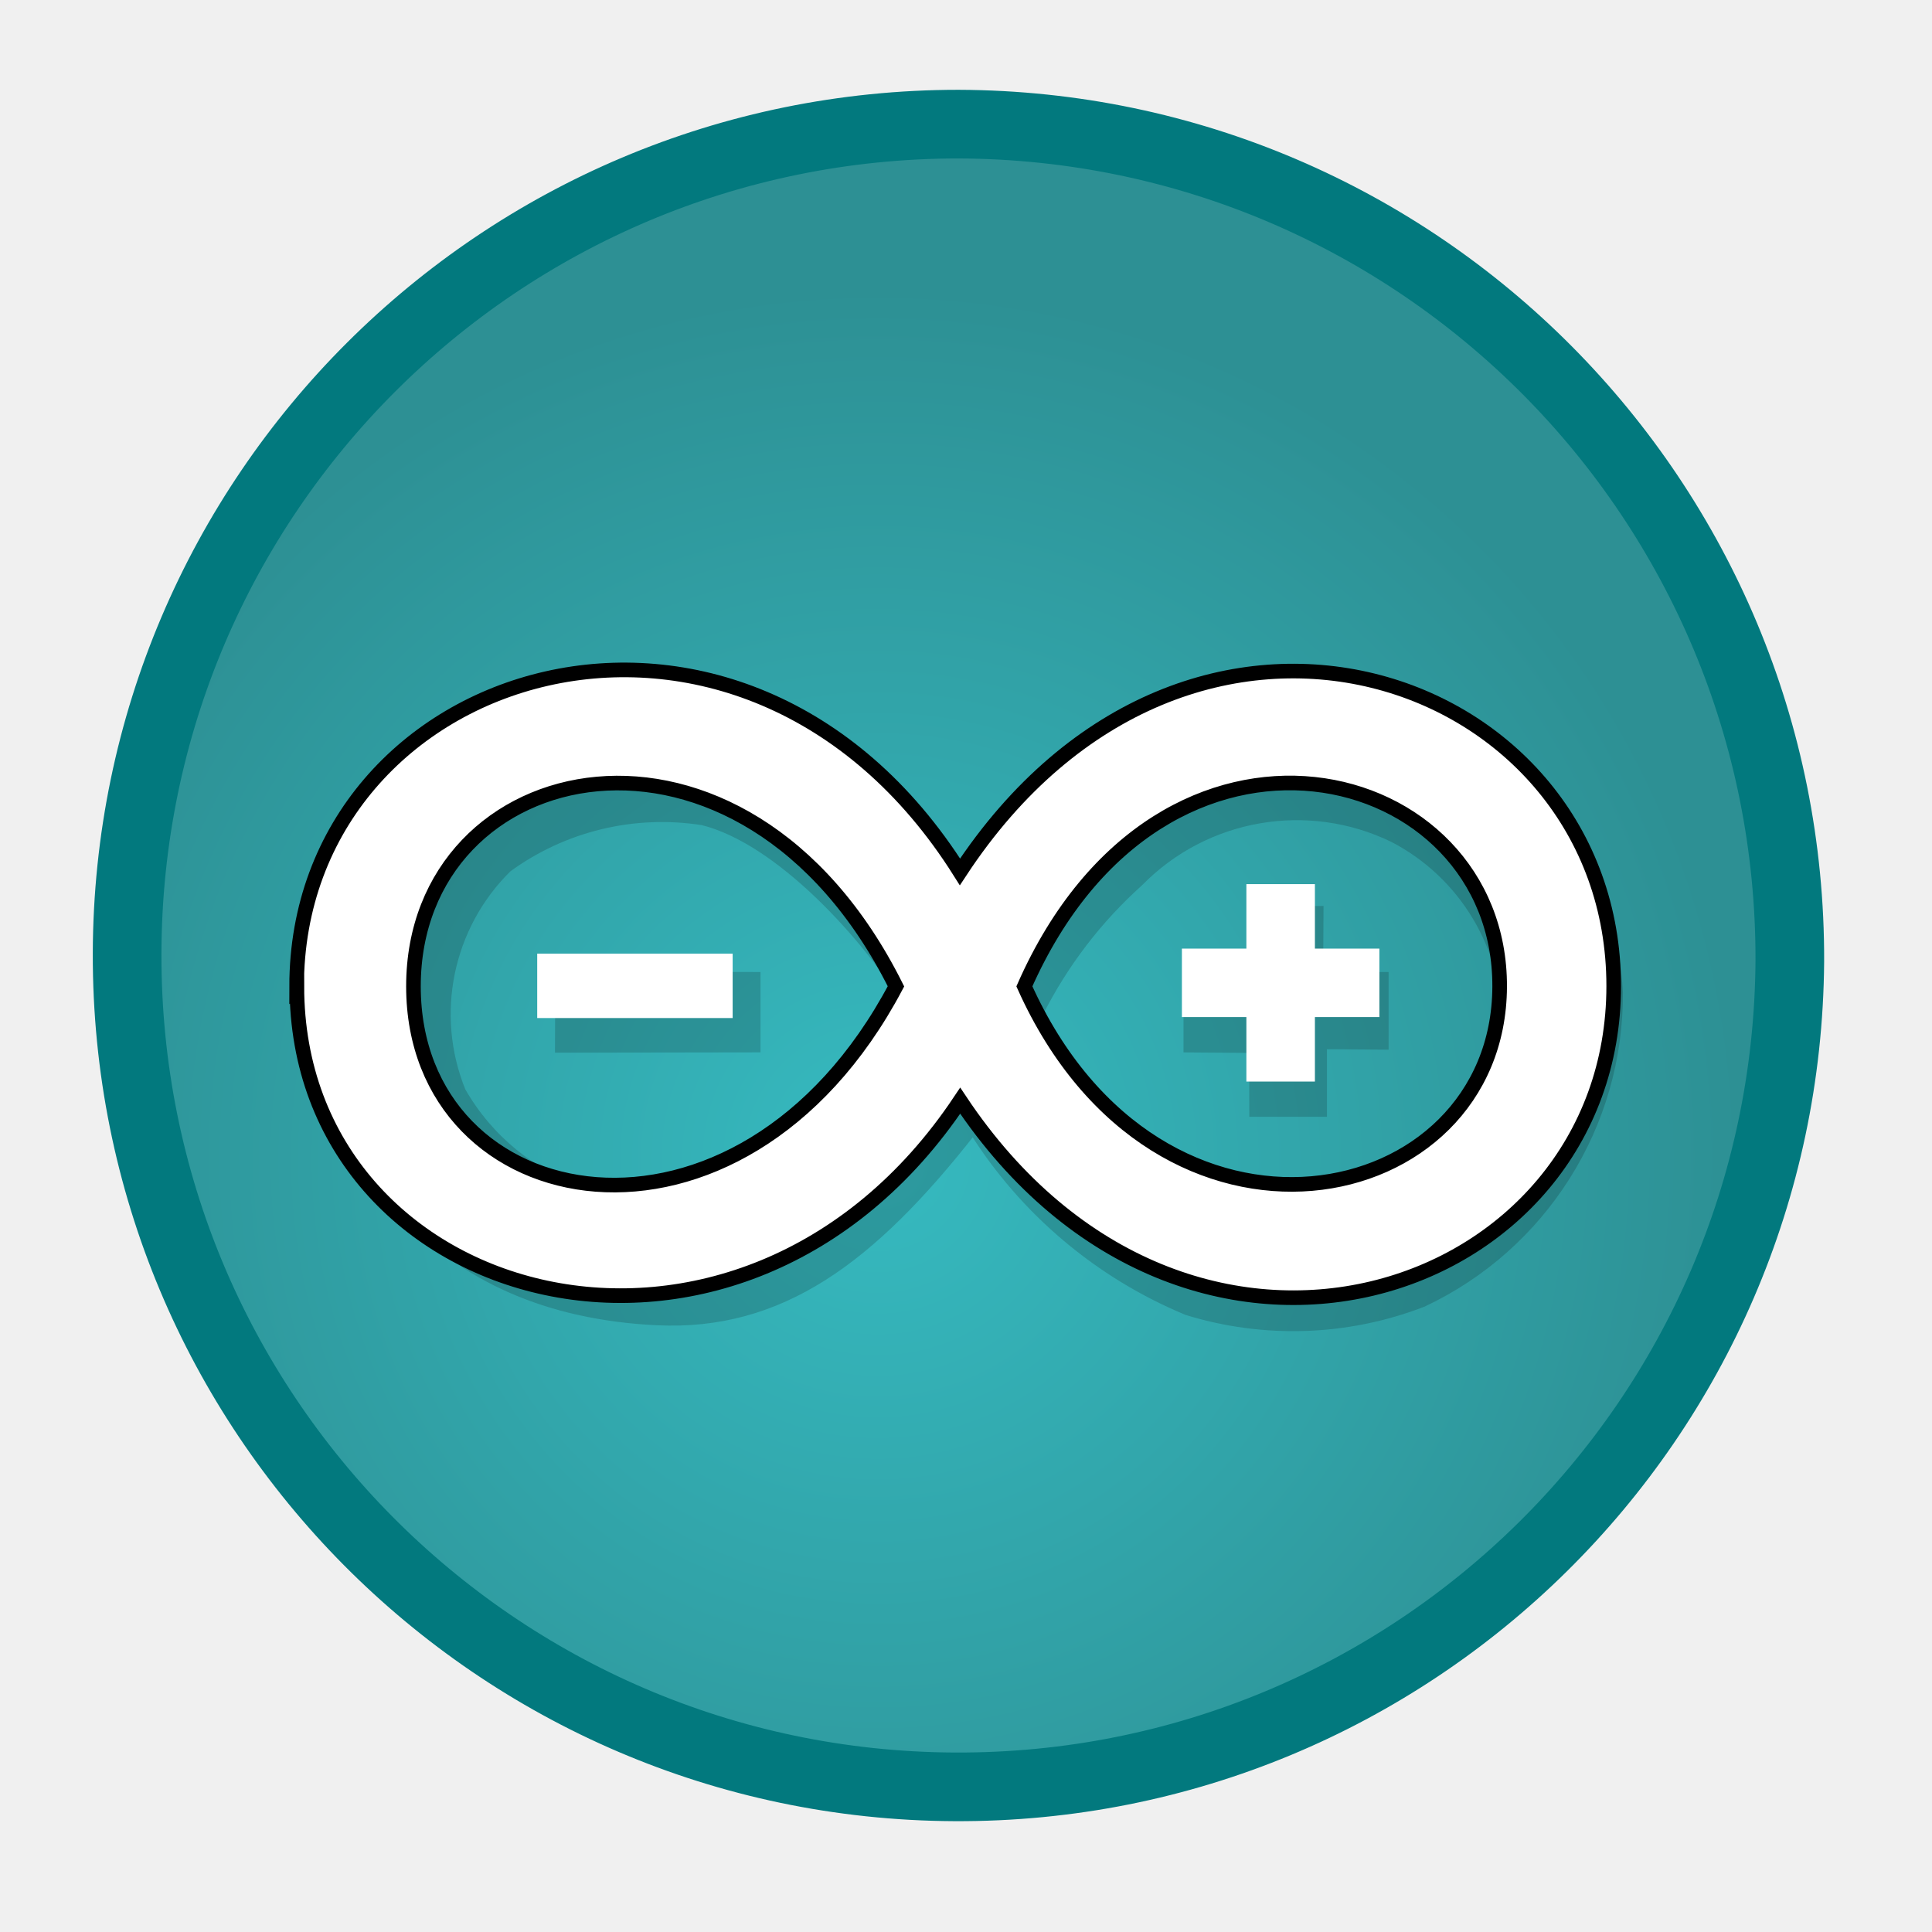
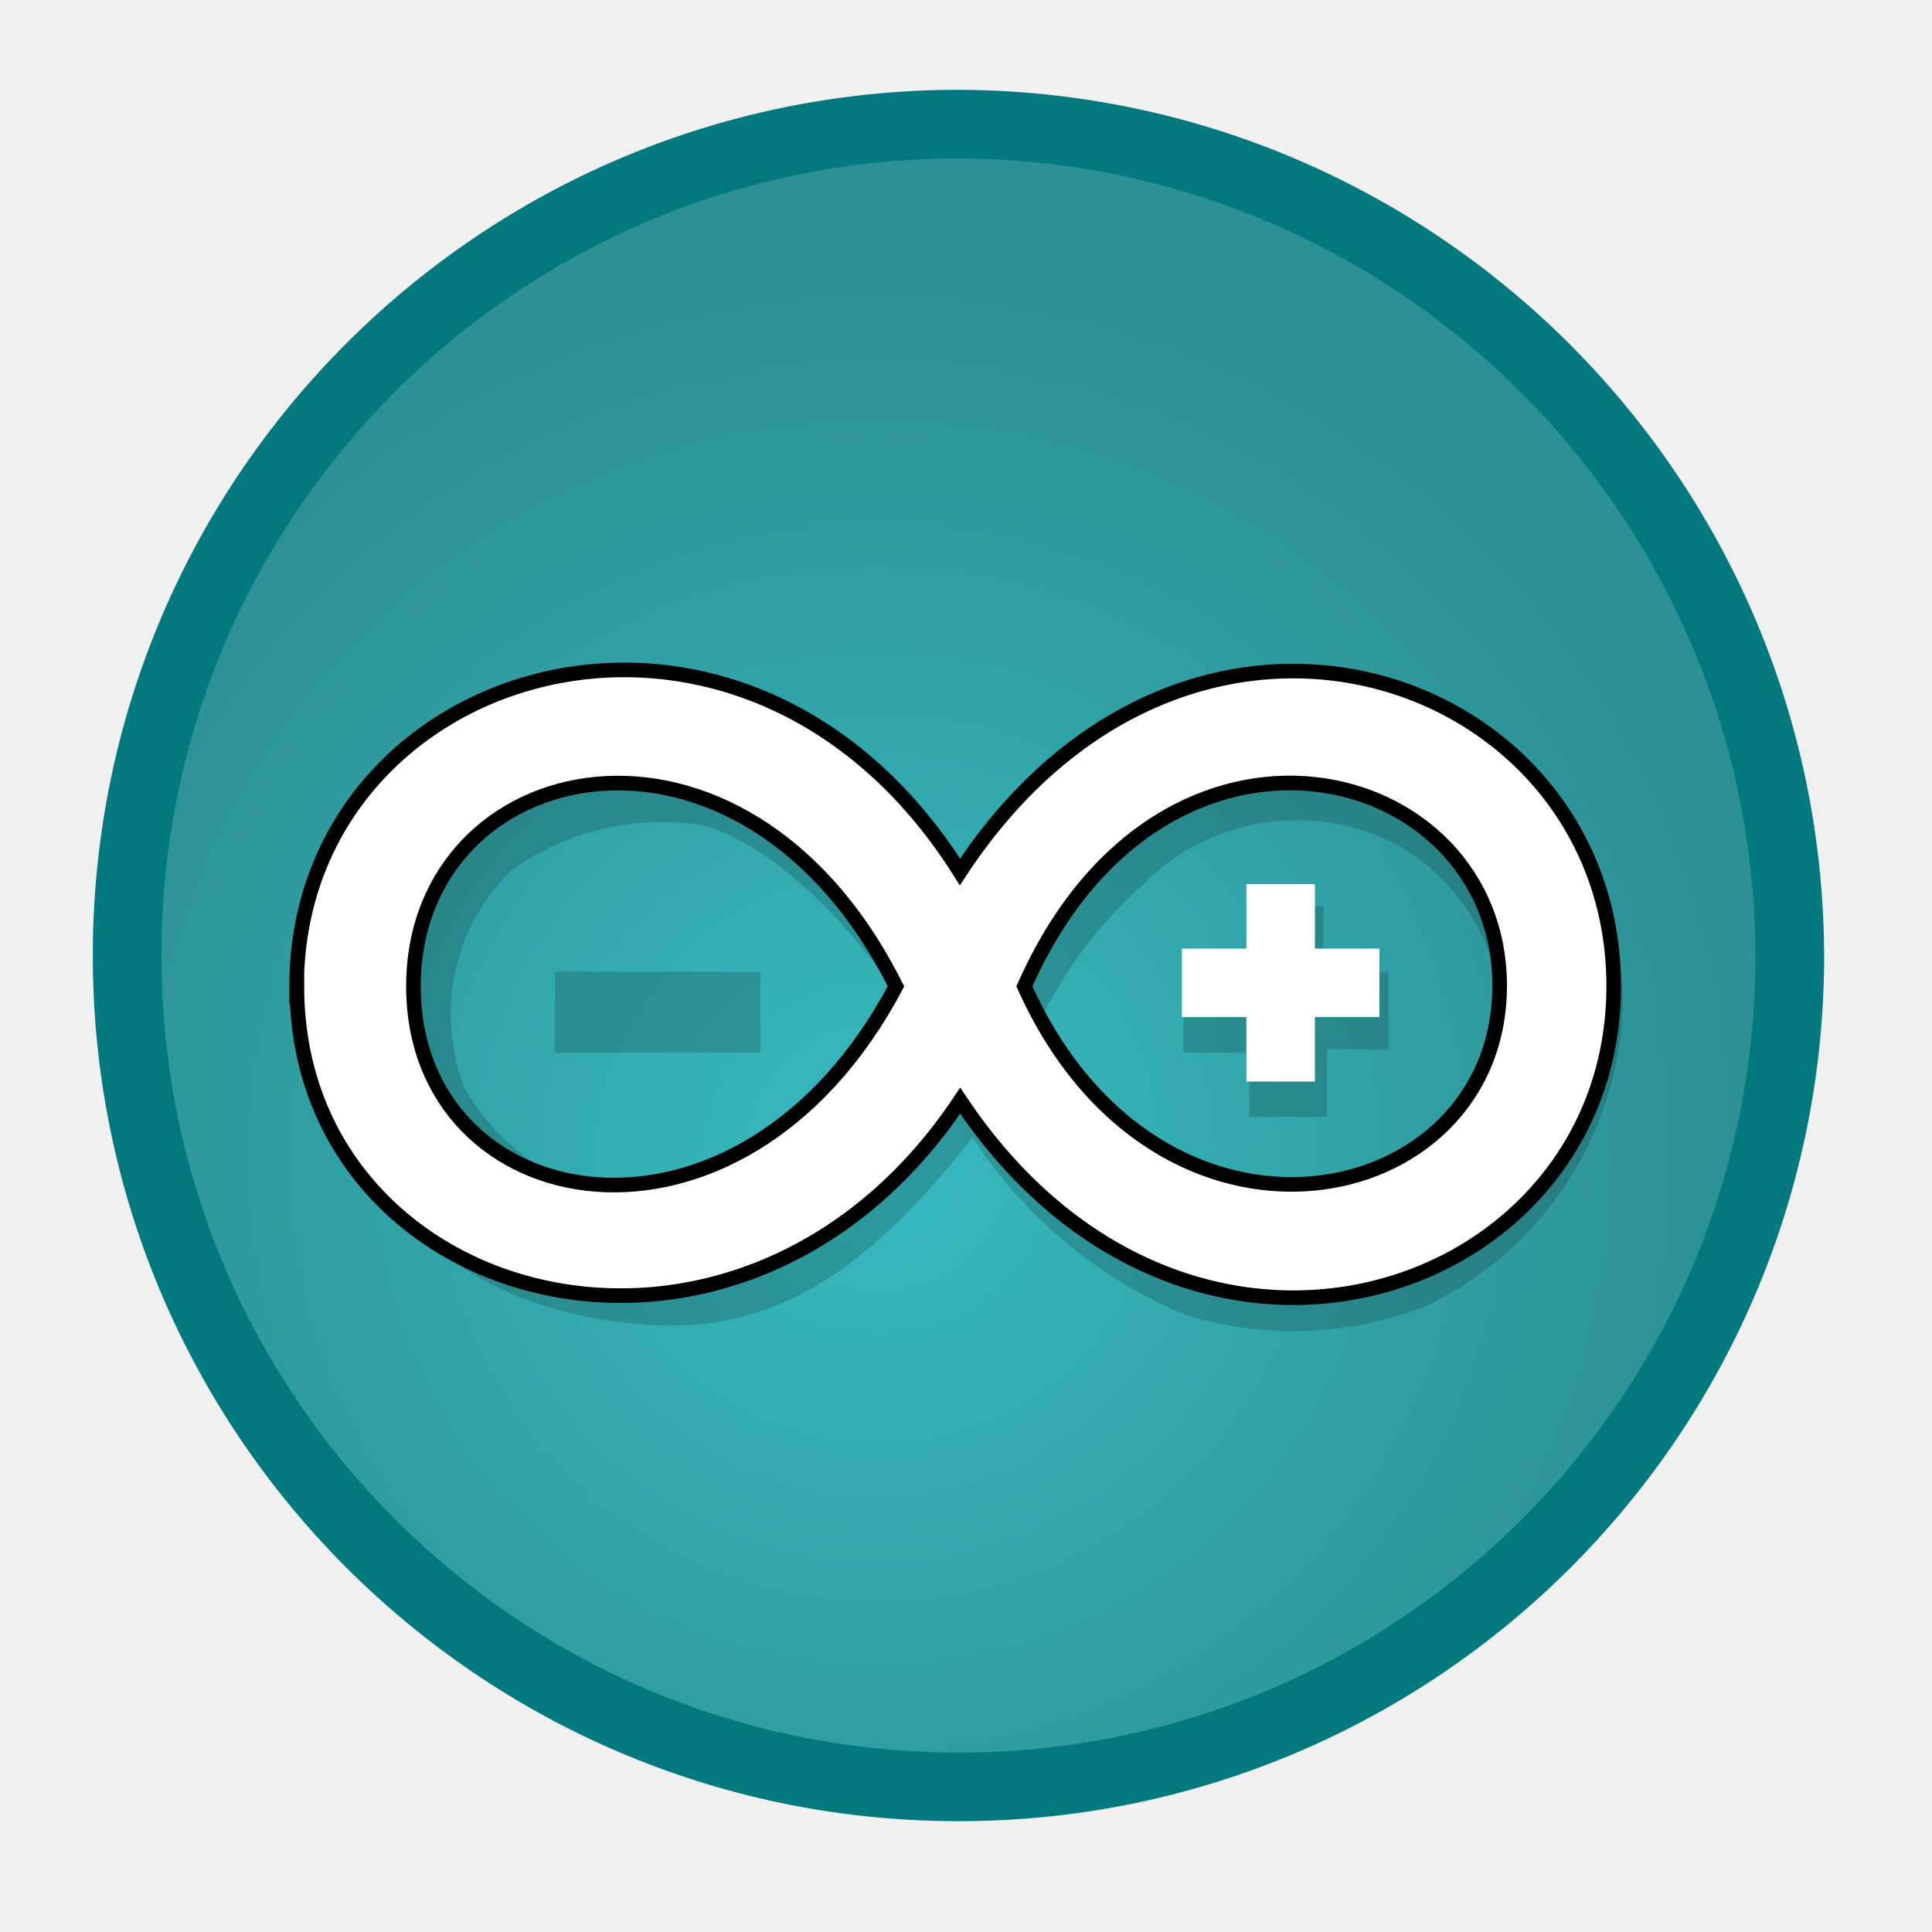
- <svg xmlns="http://www.w3.org/2000/svg" width="800px" height="800px" viewBox="0 0 32 32">
+ <svg xmlns="http://www.w3.org/2000/svg" viewBox="0 0 32 32">
  <defs>
    <radialGradient id="a" cx="767.179" cy="5169.543" r="14.989" gradientTransform="translate(-718.112 -4953.917) scale(0.955 0.962)" gradientUnits="userSpaceOnUse">
      <stop offset="0" stop-color="#36bac0" />
      <stop offset="1" stop-color="#2d9094" />
    </radialGradient>
  </defs>
  <path d="M29.645,15.925A13.77,13.77,0,1,1,15.876,2.056,13.819,13.819,0,0,1,29.645,15.925Z" style="stroke:#02797e;stroke-linejoin:round;stroke-width:1.137px;fill:url(#a)" />
  <path d="M10.581,11.648c2.41-.076,3.359.834,4.605,2.069.285.282.579.59.9.921l.922-.991a6.223,6.223,0,0,1,3.256-1.93c1.939-.211,3.119-.122,4.311.814a5.023,5.023,0,0,1,2.245,3.9,5.653,5.653,0,0,1-3.25,5.156,5.975,5.975,0,0,1-3.913.135,7.656,7.656,0,0,1-3.541-2.987c-1.678,2.142-3.187,3.253-5.235,3.155-7.452-.354-6.842-10.075-.3-10.247Zm1.657,7.994a9.193,9.193,0,0,0,2.856-2.9c-.74-1.243-2.209-2.824-3.455-3.134a4.328,4.328,0,0,0-3.224.777,3.384,3.384,0,0,0-.762,3.686,3.674,3.674,0,0,0,4.585,1.57Zm-2.98-3.487,3.278.005v1.21l-3.283.005Zm13.448,3.6A3.843,3.843,0,0,0,24.937,17a3.458,3.458,0,0,0-1.863-3.109,3.648,3.648,0,0,0-4.2.728,7.364,7.364,0,0,0-1.649,2.151A8.936,8.936,0,0,0,19.2,19.252,4.022,4.022,0,0,0,22.706,19.754Zm-1.955-2.376-1.088-.008,0-1.217,1.091,0V15.075l1.107-.008-.007,1.093,1.085,0v1.165l-1.021-.008v1.12H20.753Z" style="stroke:#000000;stroke-width:0.121px;opacity:0.168;isolation:isolate" />
  <path d="M4.917,16.337c0,5.348,7.354,7.34,10.987,1.894,3.765,5.647,10.824,3.28,10.824-1.9S19.7,8.656,15.9,14.441c-3.6-5.719-10.987-3.453-10.987,1.9Zm1.931,0c0-3.86,5.455-5.078,7.992,0-2.588,4.889-7.992,3.859-7.992,0Zm10.119,0c2.286-5.178,7.889-3.751,7.872.008S19.186,21.277,16.967,16.337Z" style="fill:#ffffff;stroke:#000000;stroke-width:0.242px" />
-   <rect x="8.898" y="15.795" width="3.237" height="1.067" style="fill:#fff" />
+   <rect x="8.898" y="15.795" style="fill:#fff" />
  <polygon points="20.644 16.846 19.576 16.846 19.576 15.712 20.644 15.712 20.644 14.644 21.779 14.644 21.779 15.712 22.847 15.712 22.847 16.846 21.779 16.846 21.779 17.914 20.644 17.914 20.644 16.846" style="fill:#fff" />
</svg>
